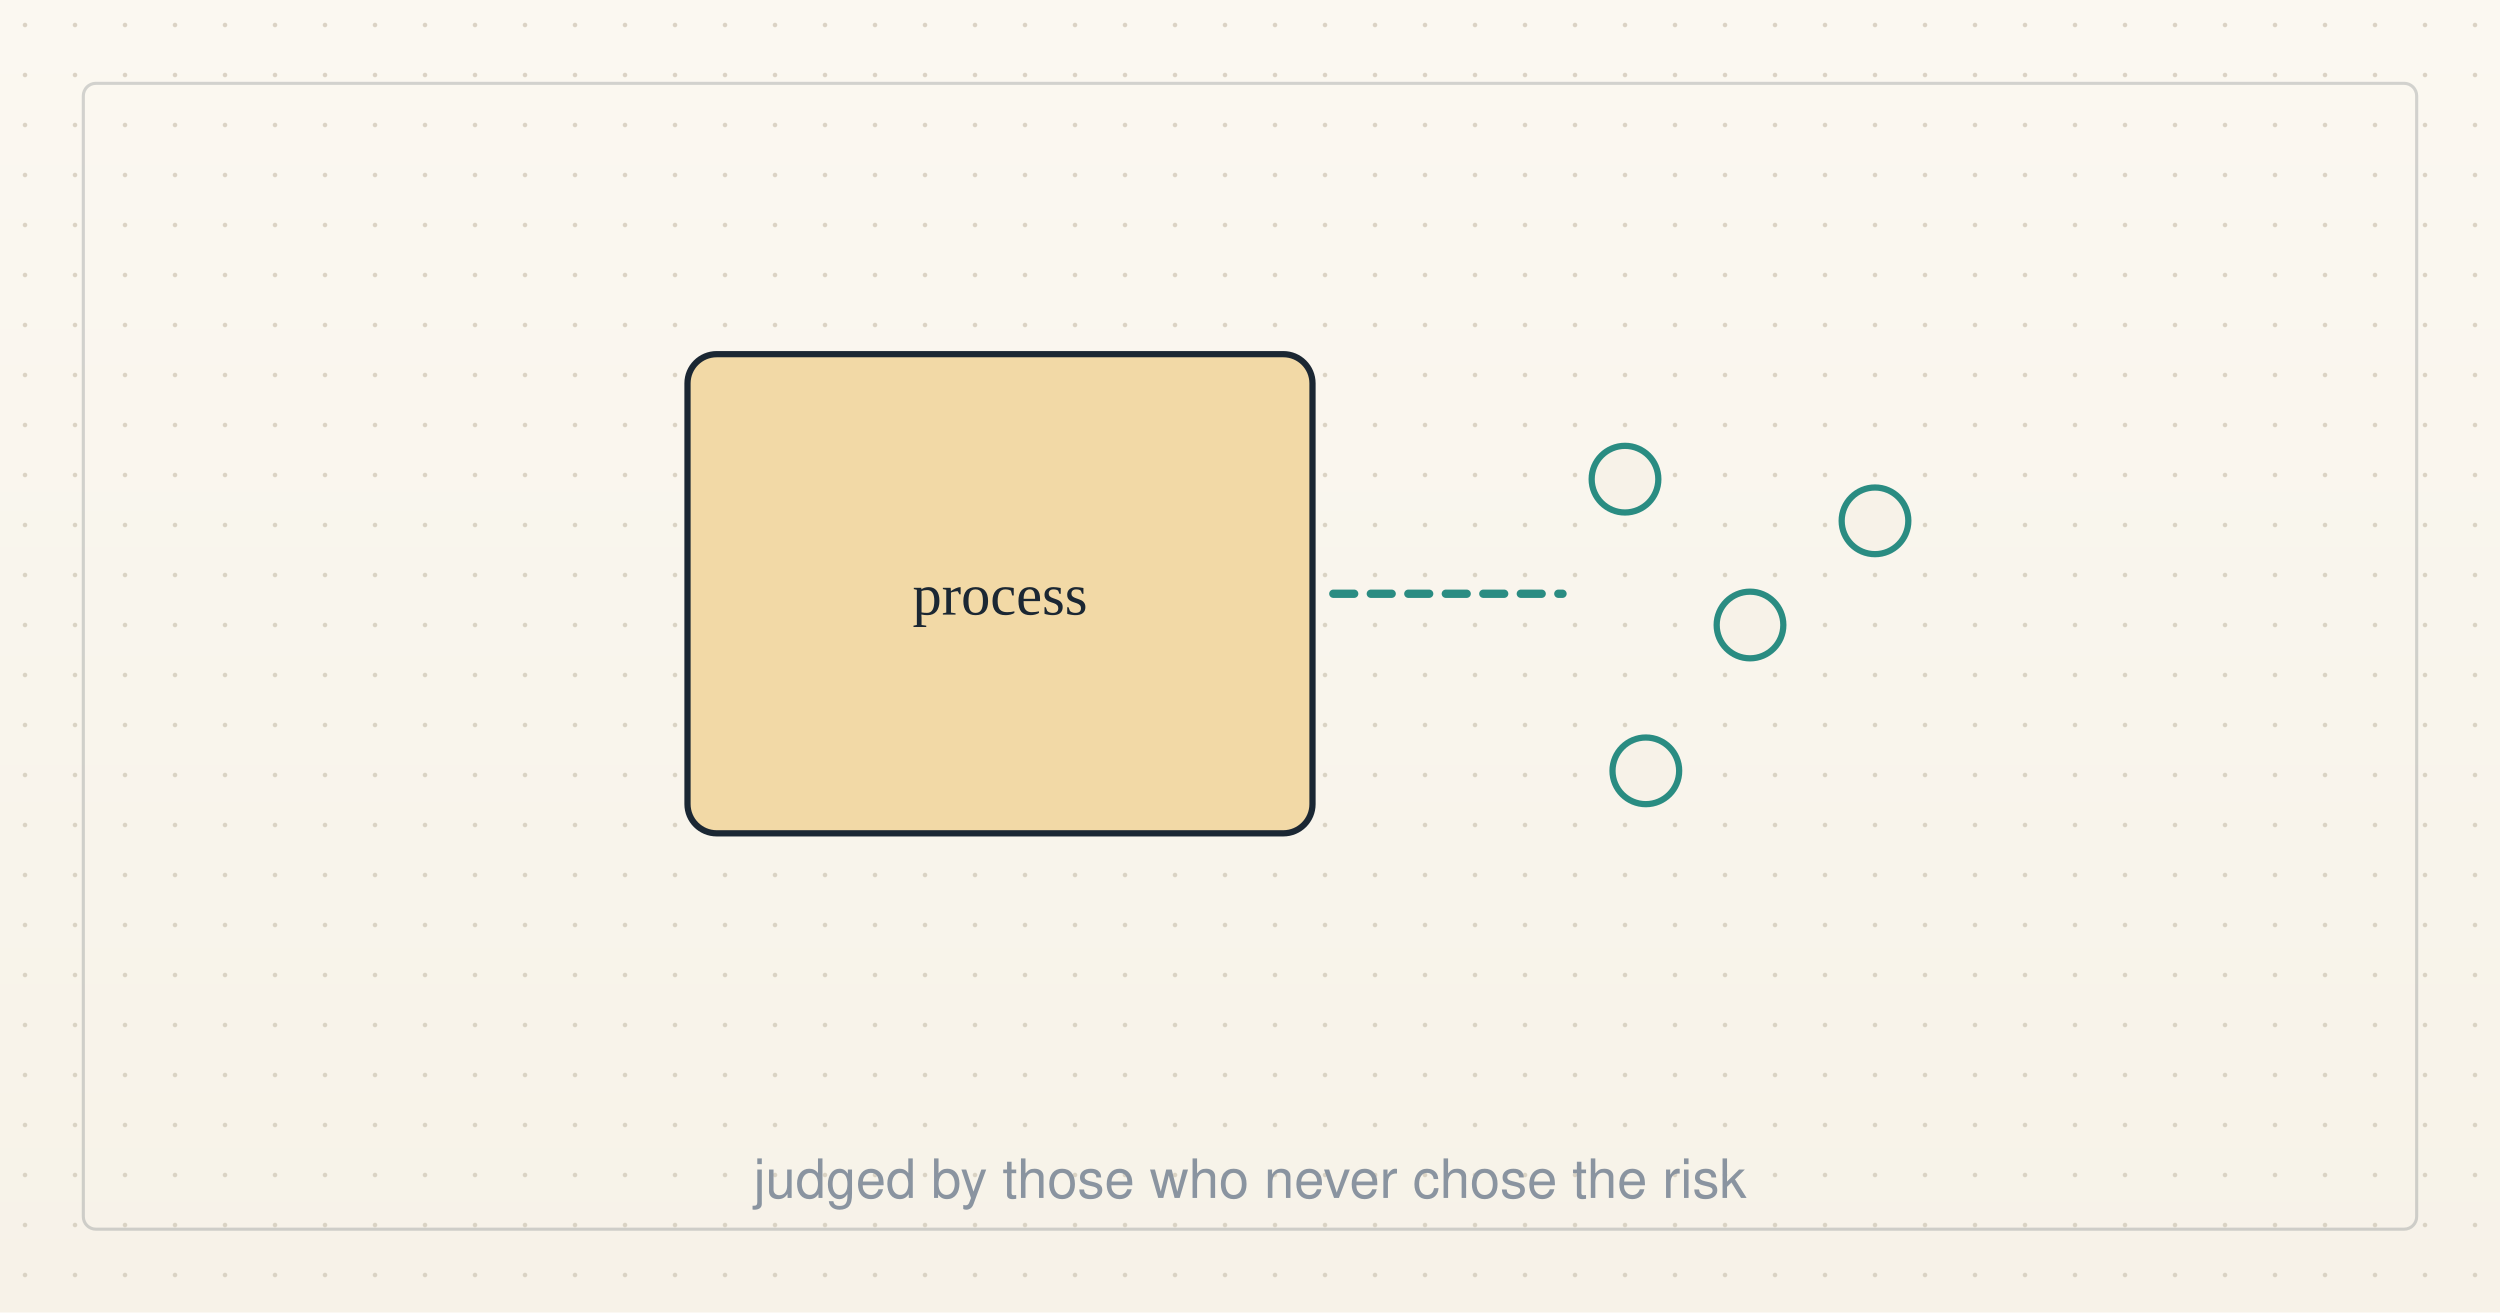
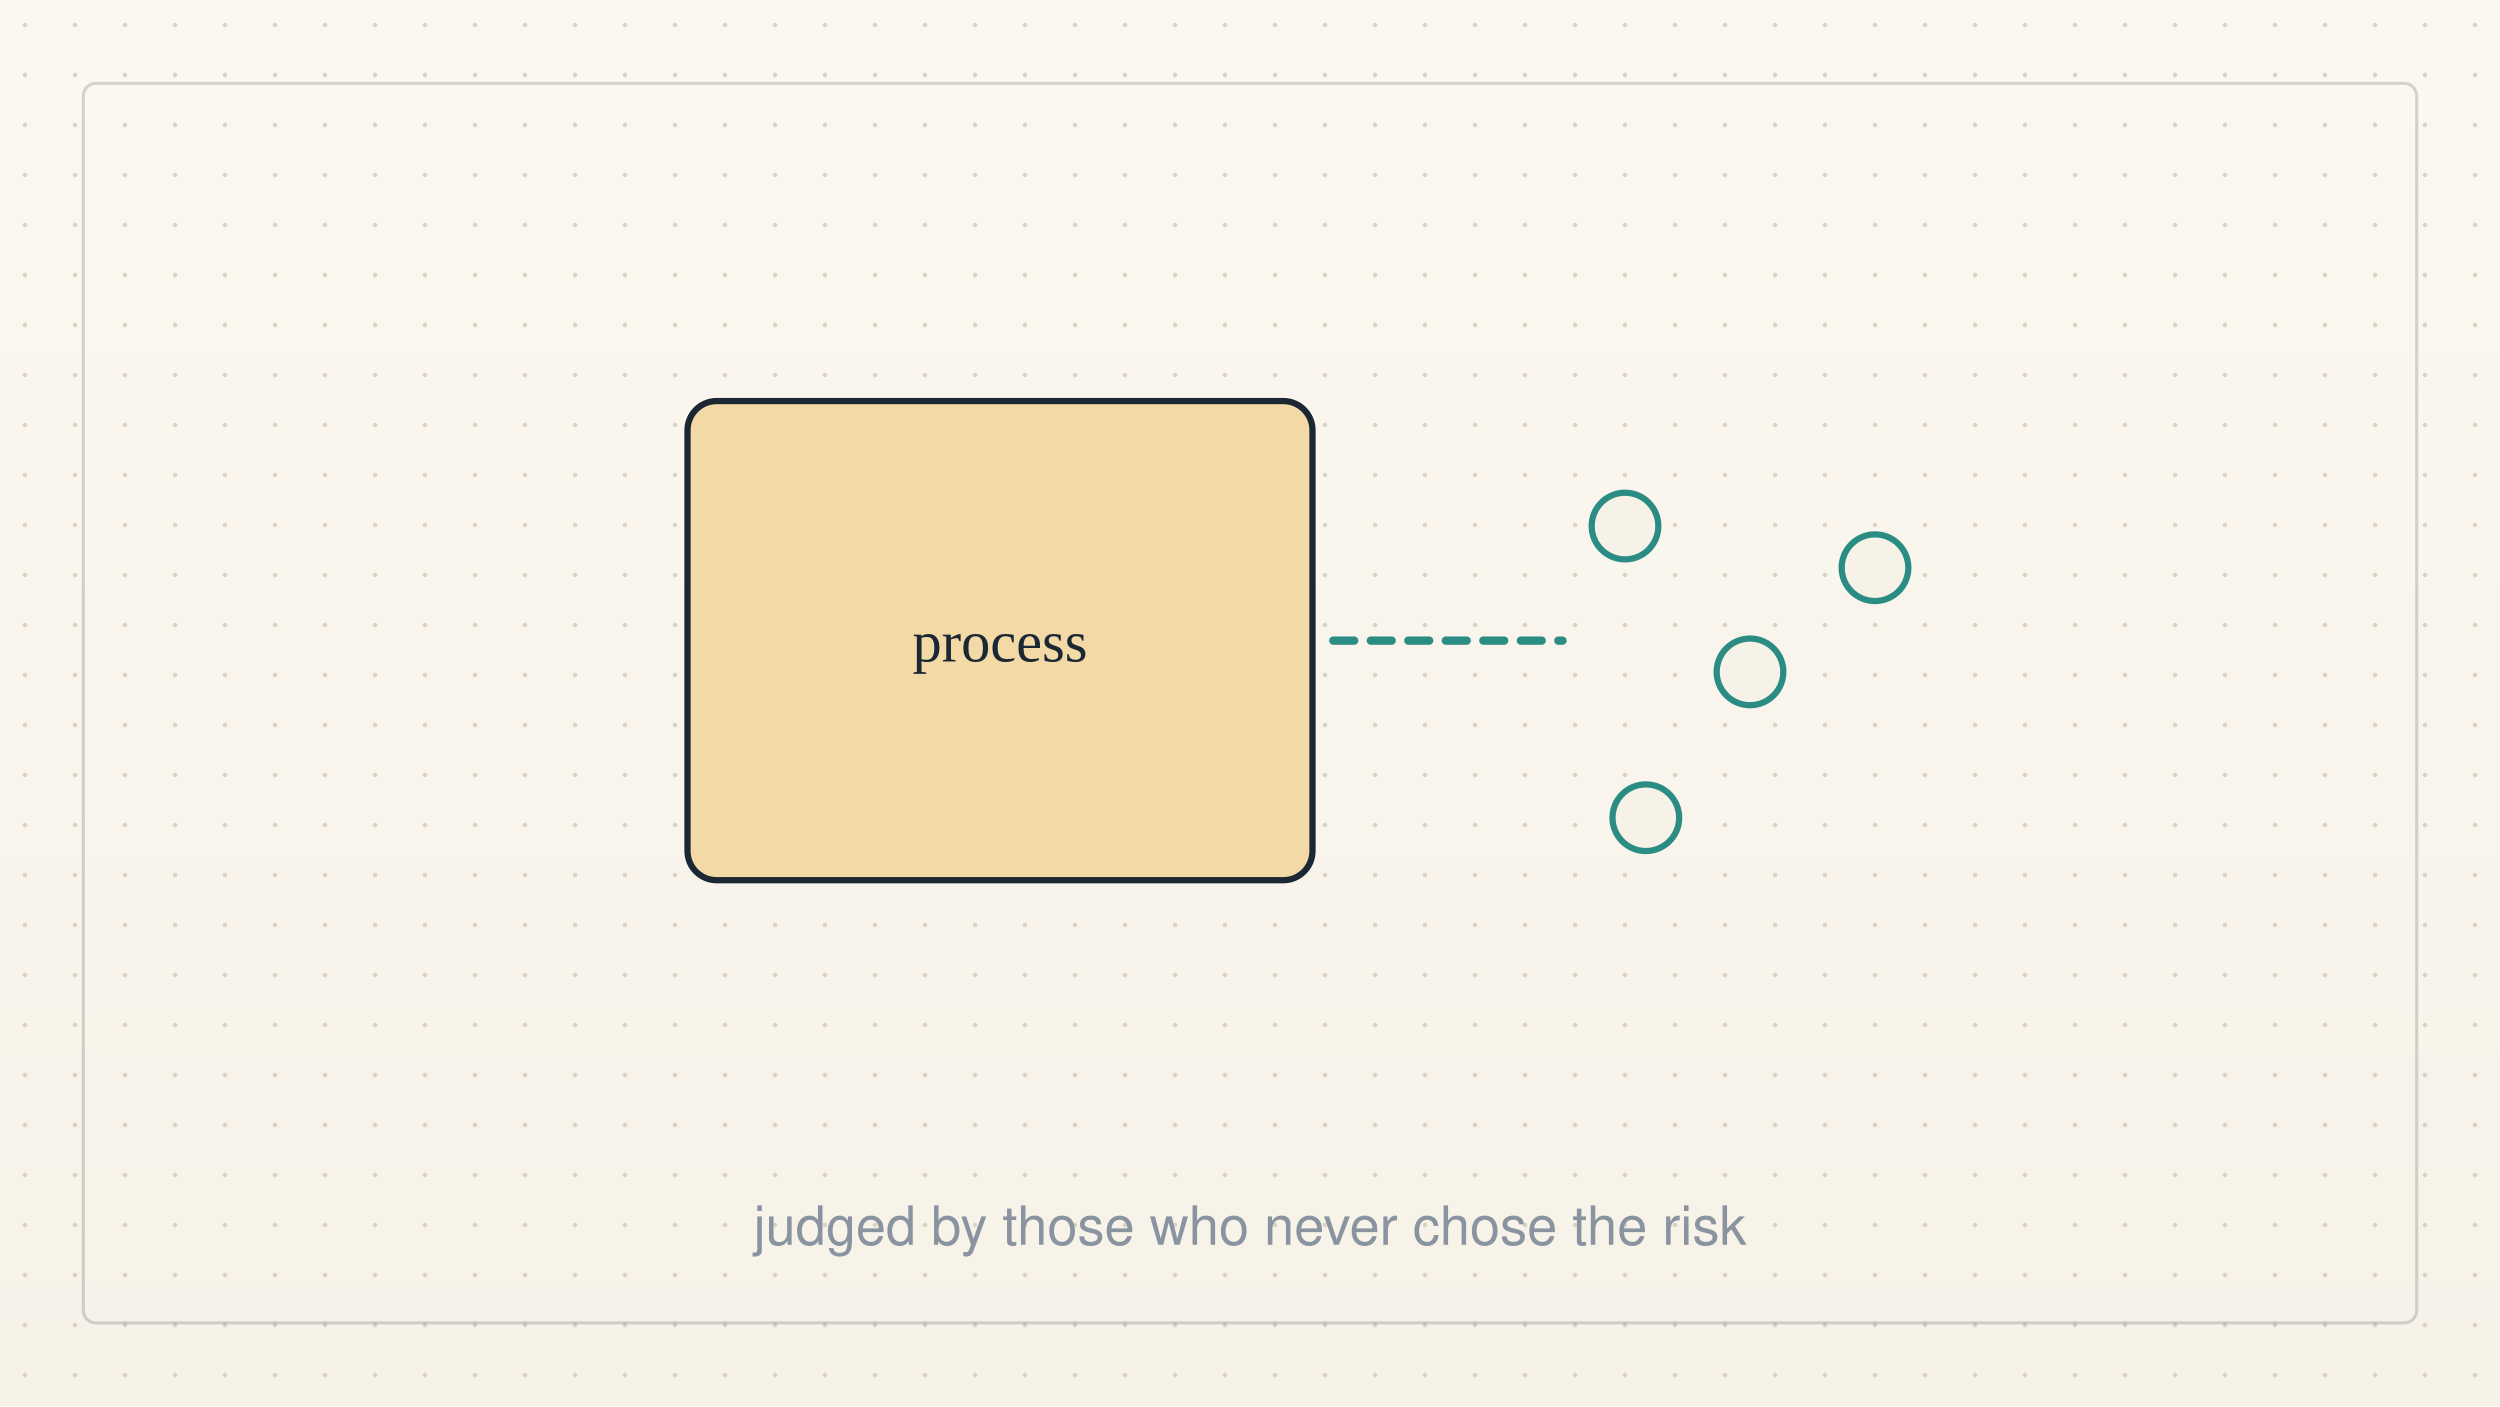
- <svg xmlns="http://www.w3.org/2000/svg" viewBox="0 0 1200 630" width="1200" height="630" role="img" aria-label="A fence with a gate, and people outside it who never chose the risk">
+ <svg xmlns="http://www.w3.org/2000/svg" viewBox="0 0 1200 675" width="1200" height="675" role="img" aria-label="A fence with a gate, and people outside it who never chose the risk">
  <defs>
    <pattern id="dots" width="24" height="24" patternUnits="userSpaceOnUse">
      <circle cx="12" cy="12" r="1.1" fill="#D7CFC0" />
    </pattern>
    <linearGradient id="sky" x1="0" y1="0" x2="0" y2="1">
      <stop offset="0" stop-color="#FBF8F1" />
      <stop offset="1" stop-color="#F7F2E8" />
    </linearGradient>
    <radialGradient id="glow" cx="0.5" cy="0.5" r="0.5">
      <stop offset="0" stop-color="#D9962B" stop-opacity="0.35" />
      <stop offset="1" stop-color="#D9962B" stop-opacity="0" />
    </radialGradient>
    <filter id="soft" x="-20%" y="-20%" width="140%" height="140%">
      <feGaussianBlur stdDeviation="6" />
    </filter>
  </defs>
-   <rect width="1200" height="630" fill="url(#sky)" />
-   <rect width="1200" height="630" fill="url(#dots)" opacity="0.9" />
-   <rect x="330" y="170" width="300" height="230" rx="14" fill="#F2D9A6" stroke="#1B2733" stroke-width="3" />
-   <text x="480" y="295" font-family="Georgia, 'Times New Roman', serif" font-size="28" fill="#1B2733" text-anchor="middle" font-weight="normal" opacity="1.0">process</text>
-   <circle cx="780" cy="230" r="16" fill="#F7F2E8" stroke="#2A8C82" stroke-width="3" />
-   <circle cx="840" cy="300" r="16" fill="#F7F2E8" stroke="#2A8C82" stroke-width="3" />
-   <circle cx="790" cy="370" r="16" fill="#F7F2E8" stroke="#2A8C82" stroke-width="3" />
-   <circle cx="900" cy="250" r="16" fill="#F7F2E8" stroke="#2A8C82" stroke-width="3" />
-   <line x1="640" y1="285" x2="750" y2="285" stroke="#2A8C82" stroke-width="4" stroke-linecap="round" stroke-dasharray="10 8" opacity="1.0" />
-   <text x="600" y="575" font-family="'Helvetica Neue', Helvetica, Arial, sans-serif" font-size="26" fill="#8A94A0" text-anchor="middle" font-weight="normal" opacity="1.0">judged by those who never chose the risk</text>
-   <rect x="40" y="40" width="1120" height="550" fill="none" stroke="#1B2733" stroke-opacity="0.18" stroke-width="1.5" rx="6" />
+   <rect width="1200" height="675" fill="url(#sky)" />
+   <rect width="1200" height="675" fill="url(#dots)" opacity="0.9" />
+   <g transform="translate(0,22.5)">
+     <rect x="330" y="170" width="300" height="230" rx="14" fill="#F2D9A6" stroke="#1B2733" stroke-width="3" />
+     <text x="480" y="295" font-family="Georgia, 'Times New Roman', serif" font-size="28" fill="#1B2733" text-anchor="middle" font-weight="normal" opacity="1.0">process</text>
+     <circle cx="780" cy="230" r="16" fill="#F7F2E8" stroke="#2A8C82" stroke-width="3" />
+     <circle cx="840" cy="300" r="16" fill="#F7F2E8" stroke="#2A8C82" stroke-width="3" />
+     <circle cx="790" cy="370" r="16" fill="#F7F2E8" stroke="#2A8C82" stroke-width="3" />
+     <circle cx="900" cy="250" r="16" fill="#F7F2E8" stroke="#2A8C82" stroke-width="3" />
+     <line x1="640" y1="285" x2="750" y2="285" stroke="#2A8C82" stroke-width="4" stroke-linecap="round" stroke-dasharray="10 8" opacity="1.0" />
+     <text x="600" y="575" font-family="'Helvetica Neue', Helvetica, Arial, sans-serif" font-size="26" fill="#8A94A0" text-anchor="middle" font-weight="normal" opacity="1.0">judged by those who never chose the risk</text>
+   </g>
+   <rect x="40" y="40" width="1120" height="595" fill="none" stroke="#1B2733" stroke-opacity="0.18" stroke-width="1.5" rx="6" />
</svg>
